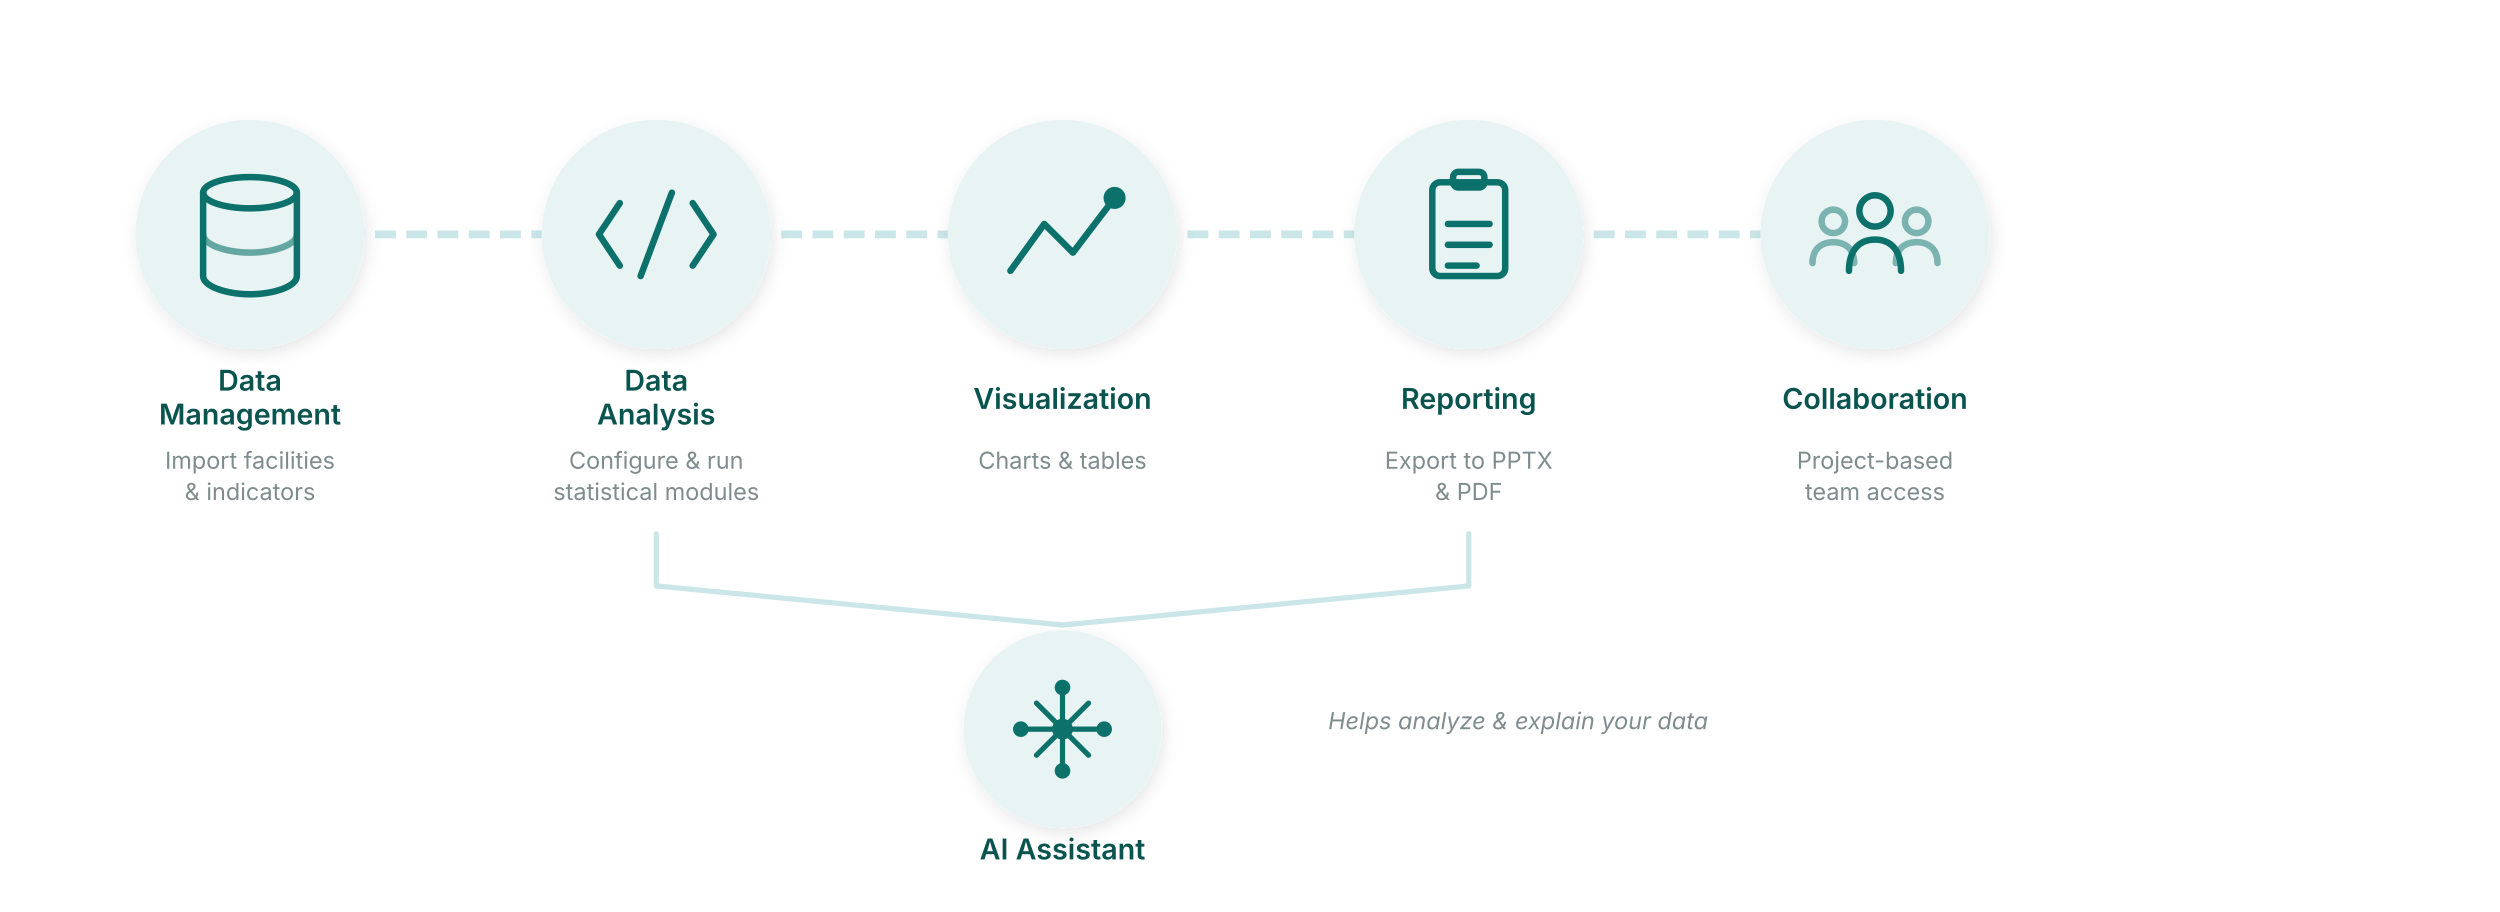
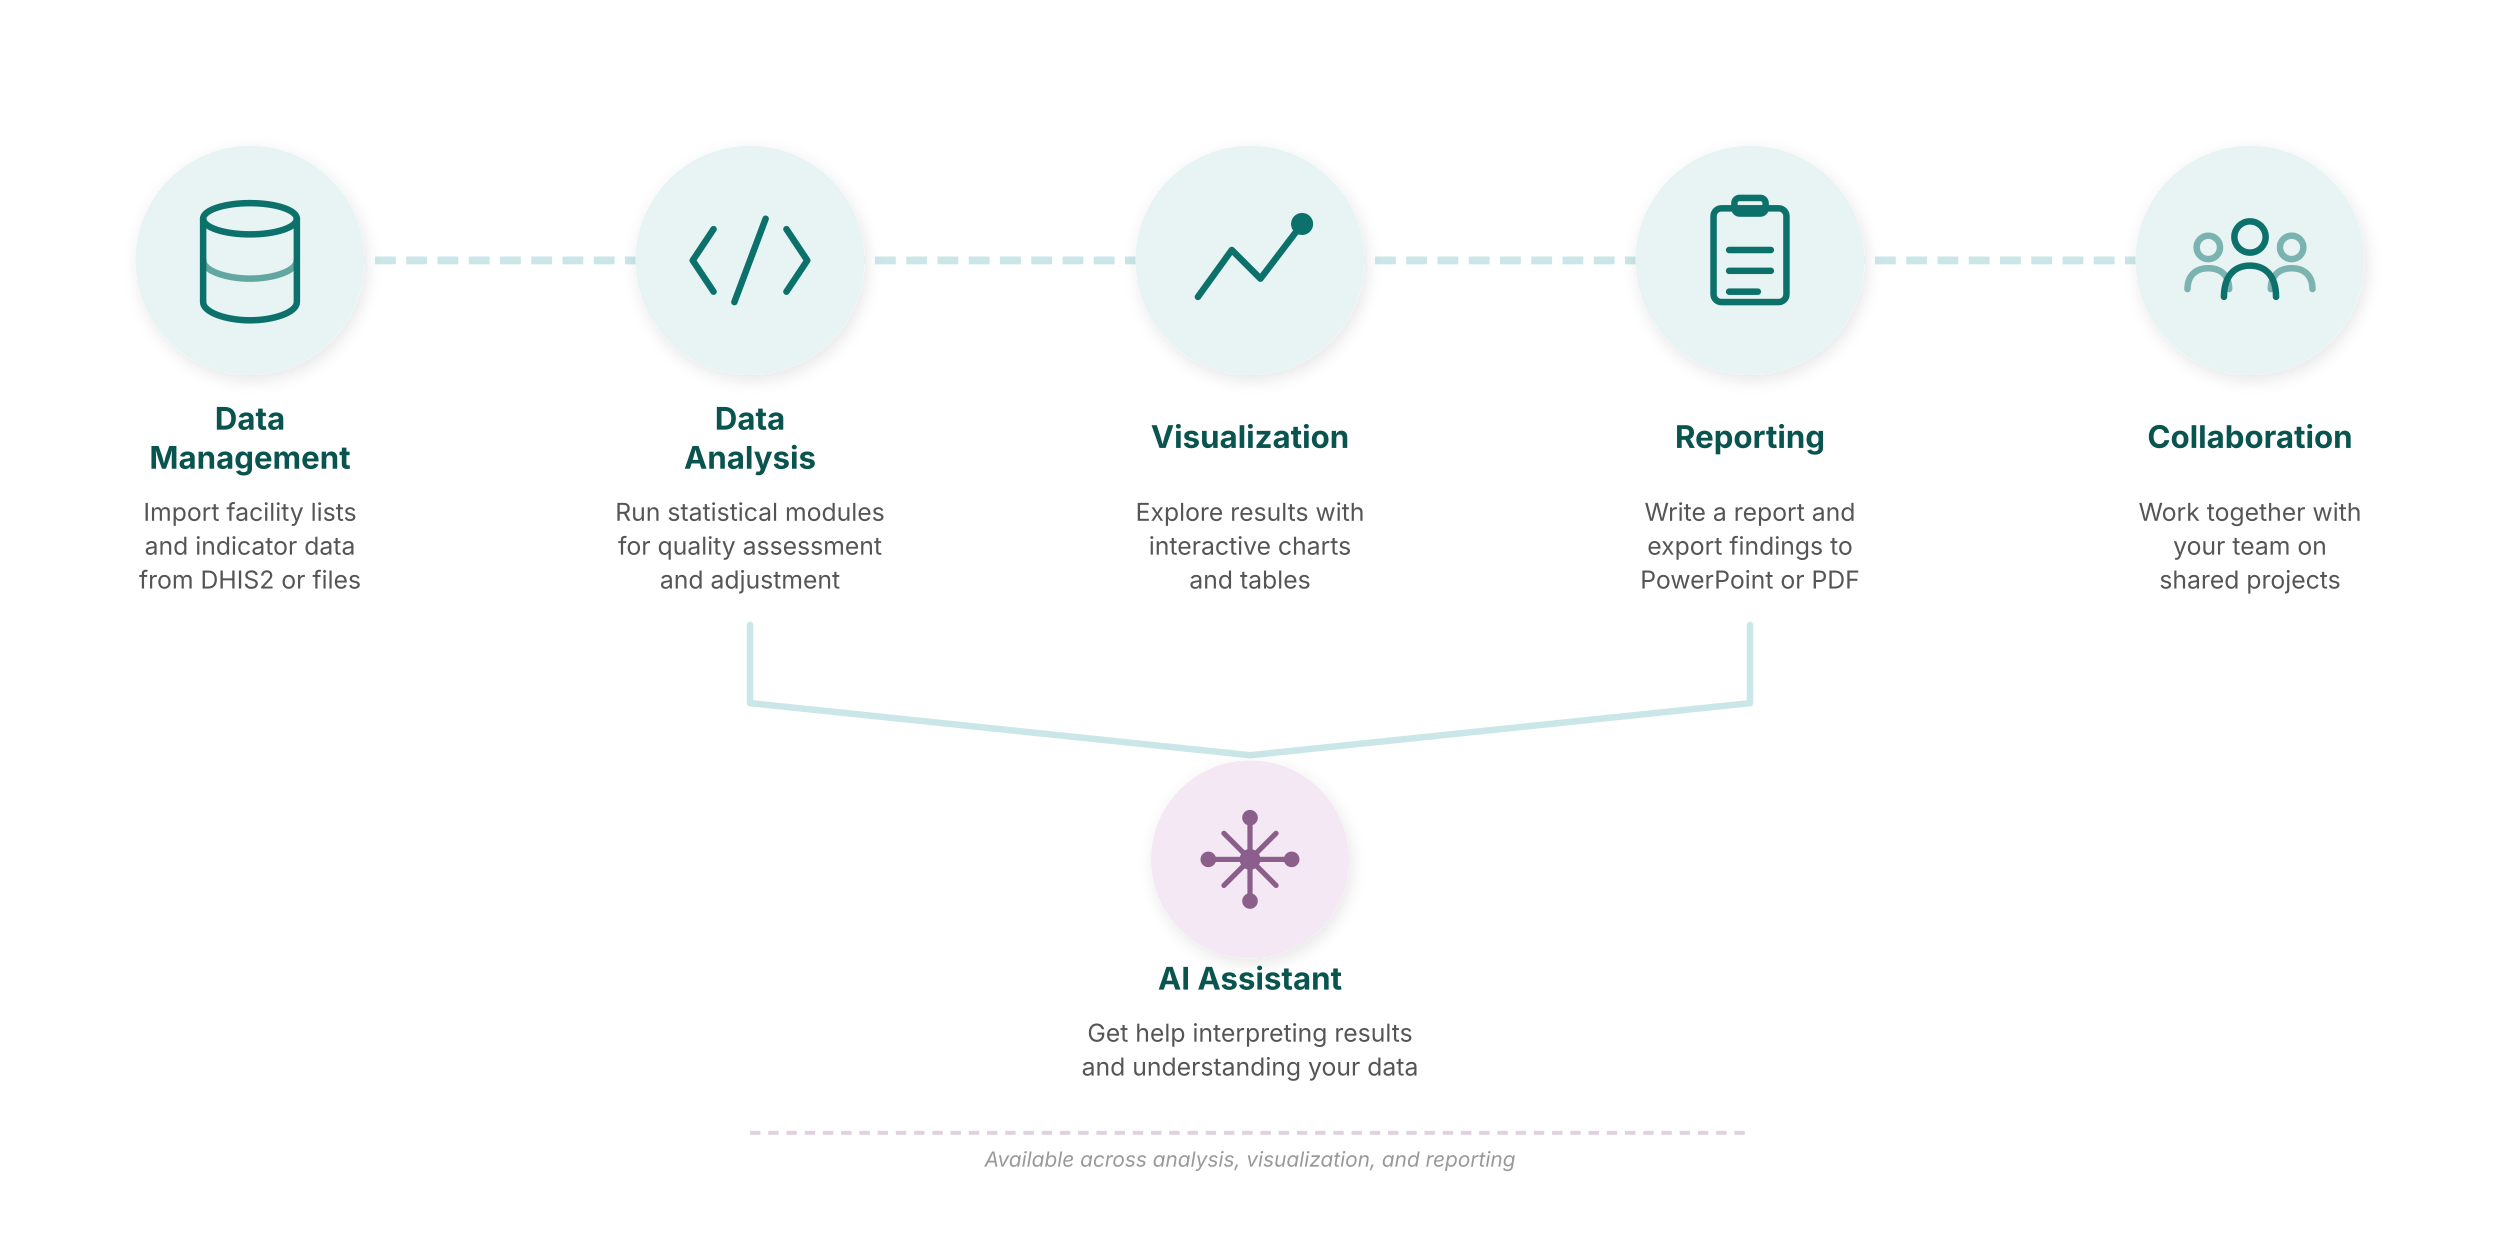
- <svg xmlns="http://www.w3.org/2000/svg" viewBox="0 70 960 350">
+ <svg xmlns="http://www.w3.org/2000/svg" viewBox="0 30 960 480">
  <defs>
    <filter id="shadow" x="-20%" y="-20%" width="140%" height="140%">
      <feDropShadow dx="1" dy="2" stdDeviation="3" flood-opacity="0.1" />
    </filter>
  </defs>
-   <line x1="96" y1="160" x2="720" y2="160" stroke="#CAE6E9" stroke-width="3" stroke-dasharray="8,4" />
+   <line x1="96" y1="130" x2="864" y2="130" stroke="#CAE6E9" stroke-width="3" stroke-dasharray="8,4" />
  <g fill="#1F9A9C">
-     <polygon points="210,155 220,160 210,165" />
-     <polygon points="366,155 376,160 366,165" />
-     <polygon points="522,155 532,160 522,165" />
-     <polygon points="678,155 688,160 678,165" />
+     <polygon points="248,125 258,130 248,135" />
+     <polygon points="440,125 450,130 440,135" />
+     <polygon points="632,125 642,130 632,135" />
+     <polygon points="824,125 834,130 824,135" />
  </g>
-   <g transform="translate(51, 95)">
+   <g transform="translate(51, 65)">
    <circle cx="45" cy="65" r="44" fill="#E8F4F3" filter="url(#shadow)" />
    <g transform="translate(45, 65)" fill="none" stroke="#0C716B" stroke-width="2.5" stroke-linecap="round" stroke-linejoin="round">
      <ellipse cx="0" cy="-16" rx="18" ry="6" />
      <path d="M -18 -16 L -18 16 C -18 20 -9 23 0 23 C 9 23 18 20 18 16 L 18 -16" />
      <path d="M -18 0 C -18 4 -9 7 0 7 C 9 7 18 4 18 0" opacity="0.6" />
    </g>
  </g>
-   <text x="96" y="220" text-anchor="middle" font-family="Inter, sans-serif" font-size="11" font-weight="600" fill="#09544F">Data</text>
-   <text x="96" y="233" text-anchor="middle" font-family="Inter, sans-serif" font-size="11" font-weight="600" fill="#09544F">Management</text>
-   <text x="96" y="250" text-anchor="middle" font-family="Inter, sans-serif" font-size="9" fill="#7f8c8d">Import facilities</text>
-   <text x="96" y="262" text-anchor="middle" font-family="Inter, sans-serif" font-size="9" fill="#7f8c8d">&amp; indicators</text>
-   <g transform="translate(207, 95)">
+   <text x="96" y="195" text-anchor="middle" font-family="Inter, sans-serif" font-size="12" font-weight="700" fill="#09544F">Data</text>
+   <text x="96" y="210" text-anchor="middle" font-family="Inter, sans-serif" font-size="12" font-weight="700" fill="#09544F">Management</text>
+   <text x="96" y="230" text-anchor="middle" font-family="Inter, sans-serif" font-size="9.5" fill="#555">Import facility lists</text>
+   <text x="96" y="243" text-anchor="middle" font-family="Inter, sans-serif" font-size="9.5" fill="#555">and indicator data</text>
+   <text x="96" y="256" text-anchor="middle" font-family="Inter, sans-serif" font-size="9.5" fill="#555">from DHIS2 or files</text>
+   <g transform="translate(243, 65)">
    <circle cx="45" cy="65" r="44" fill="#E8F4F3" filter="url(#shadow)" />
    <g transform="translate(45, 65)" fill="none" stroke="#0C716B" stroke-width="2.5" stroke-linecap="round" stroke-linejoin="round">
      <polyline points="-14,-12 -22,0 -14,12" />
      <polyline points="14,-12 22,0 14,12" />
      <line x1="6" y1="-16" x2="-6" y2="16" />
    </g>
  </g>
-   <text x="252" y="220" text-anchor="middle" font-family="Inter, sans-serif" font-size="11" font-weight="600" fill="#09544F">Data</text>
-   <text x="252" y="233" text-anchor="middle" font-family="Inter, sans-serif" font-size="11" font-weight="600" fill="#09544F">Analysis</text>
-   <text x="252" y="250" text-anchor="middle" font-family="Inter, sans-serif" font-size="9" fill="#7f8c8d">Configure &amp; run</text>
-   <text x="252" y="262" text-anchor="middle" font-family="Inter, sans-serif" font-size="9" fill="#7f8c8d">statistical modules</text>
-   <g transform="translate(363, 95)">
+   <text x="288" y="195" text-anchor="middle" font-family="Inter, sans-serif" font-size="12" font-weight="700" fill="#09544F">Data</text>
+   <text x="288" y="210" text-anchor="middle" font-family="Inter, sans-serif" font-size="12" font-weight="700" fill="#09544F">Analysis</text>
+   <text x="288" y="230" text-anchor="middle" font-family="Inter, sans-serif" font-size="9.5" fill="#555">Run statistical modules</text>
+   <text x="288" y="243" text-anchor="middle" font-family="Inter, sans-serif" font-size="9.5" fill="#555">for quality assessment</text>
+   <text x="288" y="256" text-anchor="middle" font-family="Inter, sans-serif" font-size="9.5" fill="#555">and adjustment</text>
+   <g transform="translate(435, 65)">
    <circle cx="45" cy="65" r="44" fill="#E8F4F3" filter="url(#shadow)" />
    <g transform="translate(45, 65)" fill="none" stroke="#0C716B" stroke-width="2.5" stroke-linecap="round" stroke-linejoin="round">
      <polyline points="-20,14 -7,-4 4,7 20,-14" />
      <circle cx="20" cy="-14" r="3" fill="#0C716B" />
    </g>
  </g>
-   <text x="408" y="227" text-anchor="middle" font-family="Inter, sans-serif" font-size="11" font-weight="600" fill="#09544F">Visualization</text>
-   <text x="408" y="250" text-anchor="middle" font-family="Inter, sans-serif" font-size="9" fill="#7f8c8d">Charts &amp; tables</text>
-   <g transform="translate(519, 95)">
+   <text x="480" y="202" text-anchor="middle" font-family="Inter, sans-serif" font-size="12" font-weight="700" fill="#09544F">Visualization</text>
+   <text x="480" y="230" text-anchor="middle" font-family="Inter, sans-serif" font-size="9.5" fill="#555">Explore results with</text>
+   <text x="480" y="243" text-anchor="middle" font-family="Inter, sans-serif" font-size="9.5" fill="#555">interactive charts</text>
+   <text x="480" y="256" text-anchor="middle" font-family="Inter, sans-serif" font-size="9.5" fill="#555">and tables</text>
+   <g transform="translate(627, 65)">
    <circle cx="45" cy="65" r="44" fill="#E8F4F3" filter="url(#shadow)" />
    <g transform="translate(45, 65)" fill="none" stroke="#0C716B" stroke-width="2.5" stroke-linecap="round" stroke-linejoin="round">
      <rect x="-14" y="-20" width="28" height="36" rx="3" />
      <rect x="-6" y="-24" width="12" height="6" rx="2" />
      <line x1="-8" y1="-4" x2="8" y2="-4" />
      <line x1="-8" y1="4" x2="8" y2="4" />
      <line x1="-8" y1="12" x2="3" y2="12" />
    </g>
  </g>
-   <text x="564" y="227" text-anchor="middle" font-family="Inter, sans-serif" font-size="11" font-weight="600" fill="#09544F">Reporting</text>
-   <text x="564" y="250" text-anchor="middle" font-family="Inter, sans-serif" font-size="9" fill="#7f8c8d">Export to PPTX</text>
-   <text x="564" y="262" text-anchor="middle" font-family="Inter, sans-serif" font-size="9" fill="#7f8c8d">&amp; PDF</text>
-   <g transform="translate(675, 95)">
+   <text x="672" y="202" text-anchor="middle" font-family="Inter, sans-serif" font-size="12" font-weight="700" fill="#09544F">Reporting</text>
+   <text x="672" y="230" text-anchor="middle" font-family="Inter, sans-serif" font-size="9.5" fill="#555">Write a report and</text>
+   <text x="672" y="243" text-anchor="middle" font-family="Inter, sans-serif" font-size="9.5" fill="#555">export findings to</text>
+   <text x="672" y="256" text-anchor="middle" font-family="Inter, sans-serif" font-size="9.5" fill="#555">PowerPoint or PDF</text>
+   <g transform="translate(819, 65)">
    <circle cx="45" cy="65" r="44" fill="#E8F4F3" filter="url(#shadow)" />
    <g transform="translate(45, 65)" fill="none" stroke="#0C716B" stroke-width="2.5" stroke-linecap="round" stroke-linejoin="round">
      <circle cx="0" cy="-9" r="6" />
      <path d="M -10 14 C -10 6 -6 2 0 2 C 6 2 10 6 10 14" />
      <circle cx="-16" cy="-5" r="4.5" opacity="0.5" />
      <path d="M -24 11 C -24 6 -21 3 -16 3 C -11 3 -8 6 -8 11" opacity="0.5" />
      <circle cx="16" cy="-5" r="4.5" opacity="0.5" />
      <path d="M 8 11 C 8 6 11 3 16 3 C 21 3 24 6 24 11" opacity="0.5" />
    </g>
  </g>
-   <text x="720" y="227" text-anchor="middle" font-family="Inter, sans-serif" font-size="11" font-weight="600" fill="#09544F">Collaboration</text>
-   <text x="720" y="250" text-anchor="middle" font-family="Inter, sans-serif" font-size="9" fill="#7f8c8d">Project-based</text>
-   <text x="720" y="262" text-anchor="middle" font-family="Inter, sans-serif" font-size="9" fill="#7f8c8d">team access</text>
-   <path d="M 252 275 L 252 295 L 408 310 L 564 295 L 564 275" fill="none" stroke="#CAE6E9" stroke-width="2" stroke-linecap="round" stroke-linejoin="round" />
-   <g transform="translate(363, 305)">
-     <circle cx="45" cy="45" r="38" fill="#E8F4F3" filter="url(#shadow)" />
-     <g transform="translate(45, 45)" fill="none" stroke="#0C716B" stroke-width="2" stroke-linecap="round" stroke-linejoin="round">
+   <text x="864" y="202" text-anchor="middle" font-family="Inter, sans-serif" font-size="12" font-weight="700" fill="#09544F">Collaboration</text>
+   <text x="864" y="230" text-anchor="middle" font-family="Inter, sans-serif" font-size="9.5" fill="#555">Work together with</text>
+   <text x="864" y="243" text-anchor="middle" font-family="Inter, sans-serif" font-size="9.5" fill="#555">your team on</text>
+   <text x="864" y="256" text-anchor="middle" font-family="Inter, sans-serif" font-size="9.5" fill="#555">shared projects</text>
+   <path d="M 288 270 L 288 300 L 480 320 L 672 300 L 672 270" fill="none" stroke="#CAE6E9" stroke-width="2.5" stroke-linecap="round" stroke-linejoin="round" />
+   <g transform="translate(435, 315)">
+     <circle cx="45" cy="45" r="38" fill="#F3E8F3" filter="url(#shadow)" />
+     <g transform="translate(45, 45)" fill="none" stroke="#8B5E8B" stroke-width="2" stroke-linecap="round" stroke-linejoin="round">
      <path d="M 0 -16 L 0 16 M -16 0 L 16 0" />
      <path d="M -10 -10 L 10 10 M 10 -10 L -10 10" />
-       <circle cx="0" cy="-16" r="2" fill="#0C716B" />
-       <circle cx="0" cy="16" r="2" fill="#0C716B" />
-       <circle cx="-16" cy="0" r="2" fill="#0C716B" />
-       <circle cx="16" cy="0" r="2" fill="#0C716B" />
-       <circle cx="0" cy="0" r="3" fill="#0C716B" />
+       <circle cx="0" cy="-16" r="2" fill="#8B5E8B" />
+       <circle cx="0" cy="16" r="2" fill="#8B5E8B" />
+       <circle cx="-16" cy="0" r="2" fill="#8B5E8B" />
+       <circle cx="16" cy="0" r="2" fill="#8B5E8B" />
+       <circle cx="0" cy="0" r="3" fill="#8B5E8B" />
    </g>
  </g>
-   <text x="408" y="400" text-anchor="middle" font-family="Inter, sans-serif" font-size="11" font-weight="600" fill="#09544F">AI Assistant</text>
-   <text x="510" y="350" text-anchor="start" font-family="Inter, sans-serif" font-size="9" fill="#7f8c8d" font-style="italic">Helps analyze &amp; explain your data</text>
+   <text x="480" y="410" text-anchor="middle" font-family="Inter, sans-serif" font-size="12" font-weight="700" fill="#09544F">AI Assistant</text>
+   <text x="480" y="430" text-anchor="middle" font-family="Inter, sans-serif" font-size="9.5" fill="#555">Get help interpreting results</text>
+   <text x="480" y="443" text-anchor="middle" font-family="Inter, sans-serif" font-size="9.5" fill="#555">and understanding your data</text>
+   <line x1="288" y1="465" x2="672" y2="465" stroke="#E0D0E0" stroke-width="1.5" stroke-dasharray="4,3" />
+   <text x="480" y="478" text-anchor="middle" font-family="Inter, sans-serif" font-size="8" fill="#999" font-style="italic">Available across analysis, visualization, and reporting</text>
</svg>
